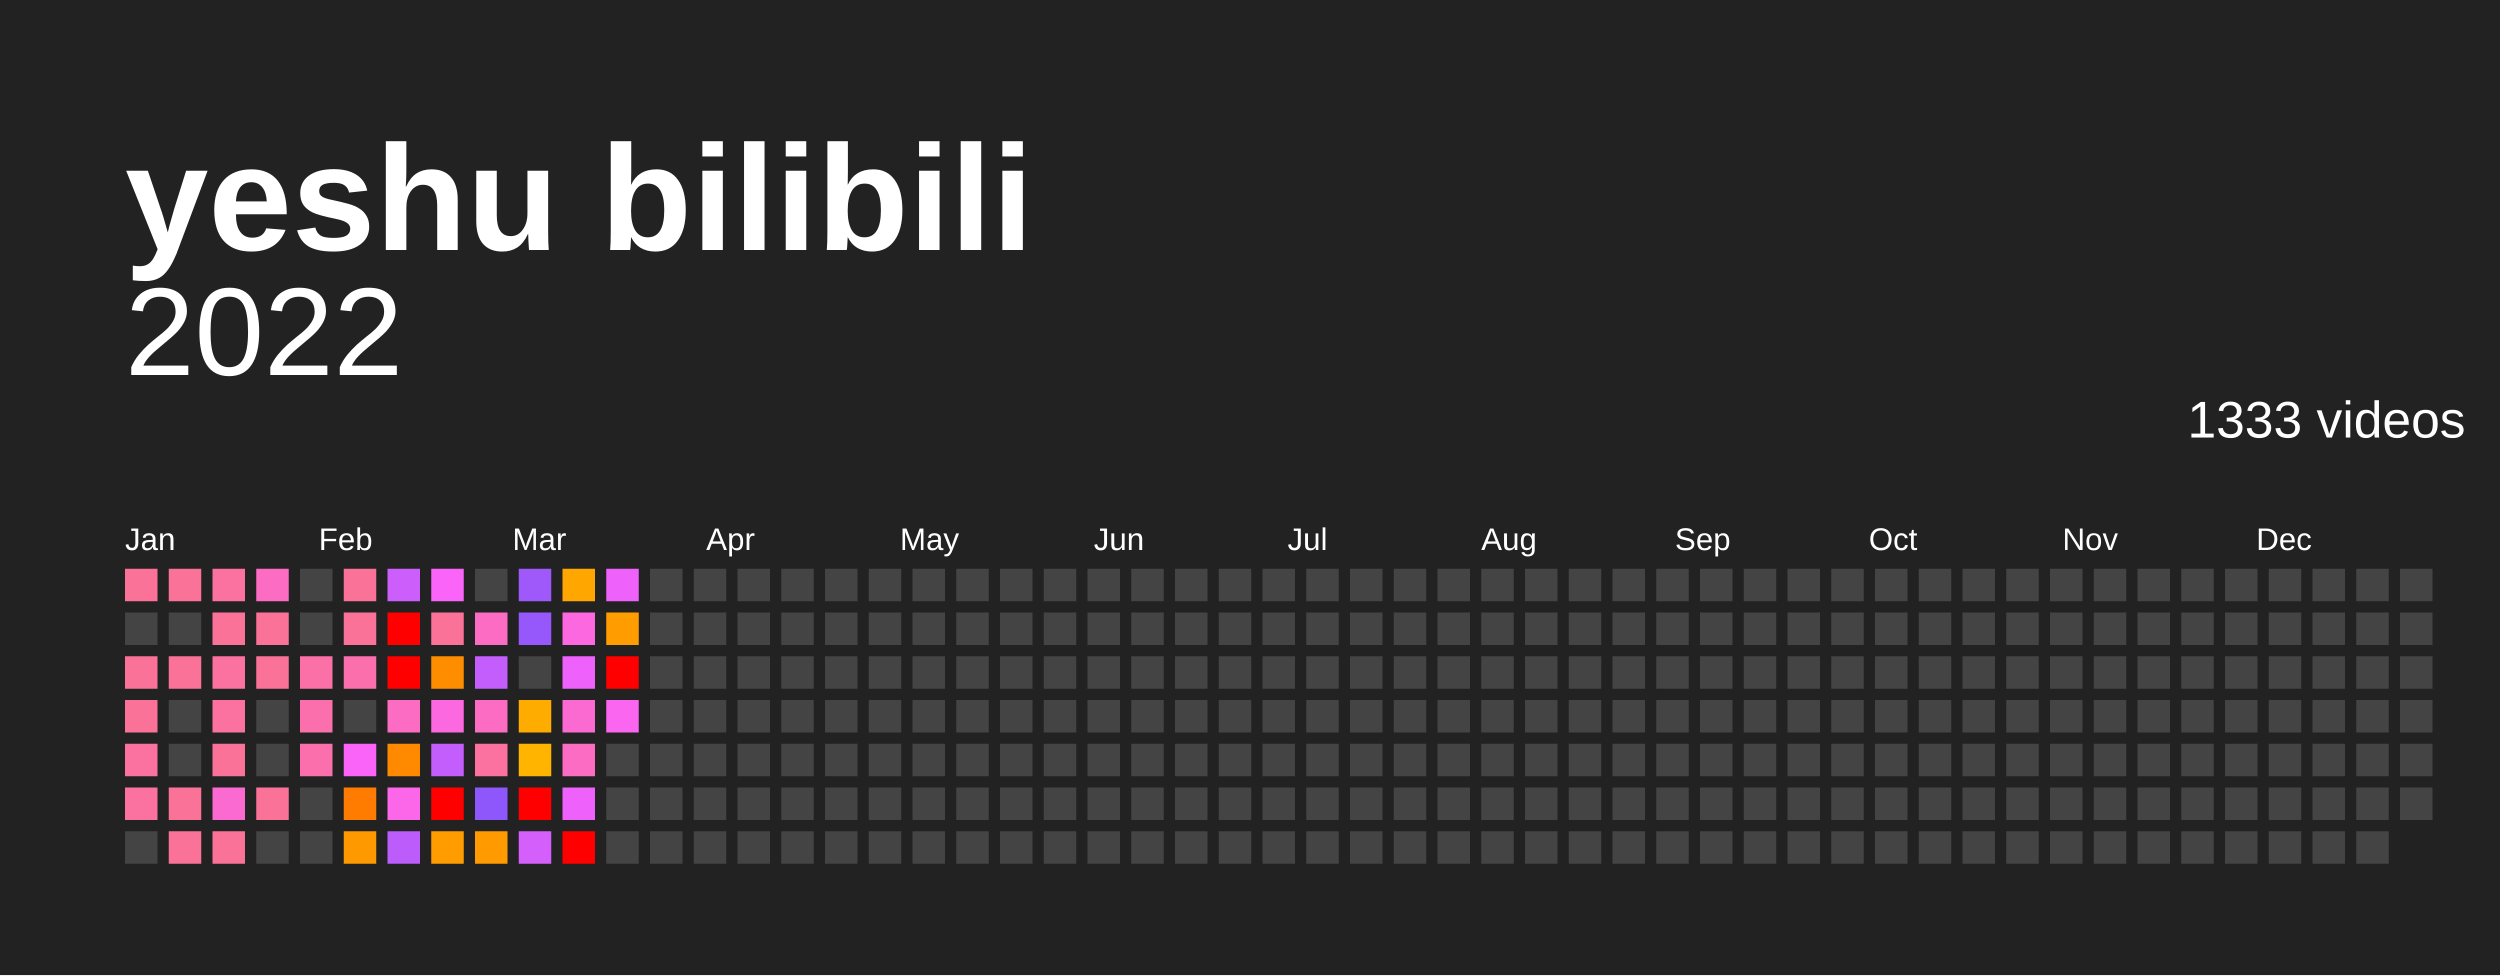
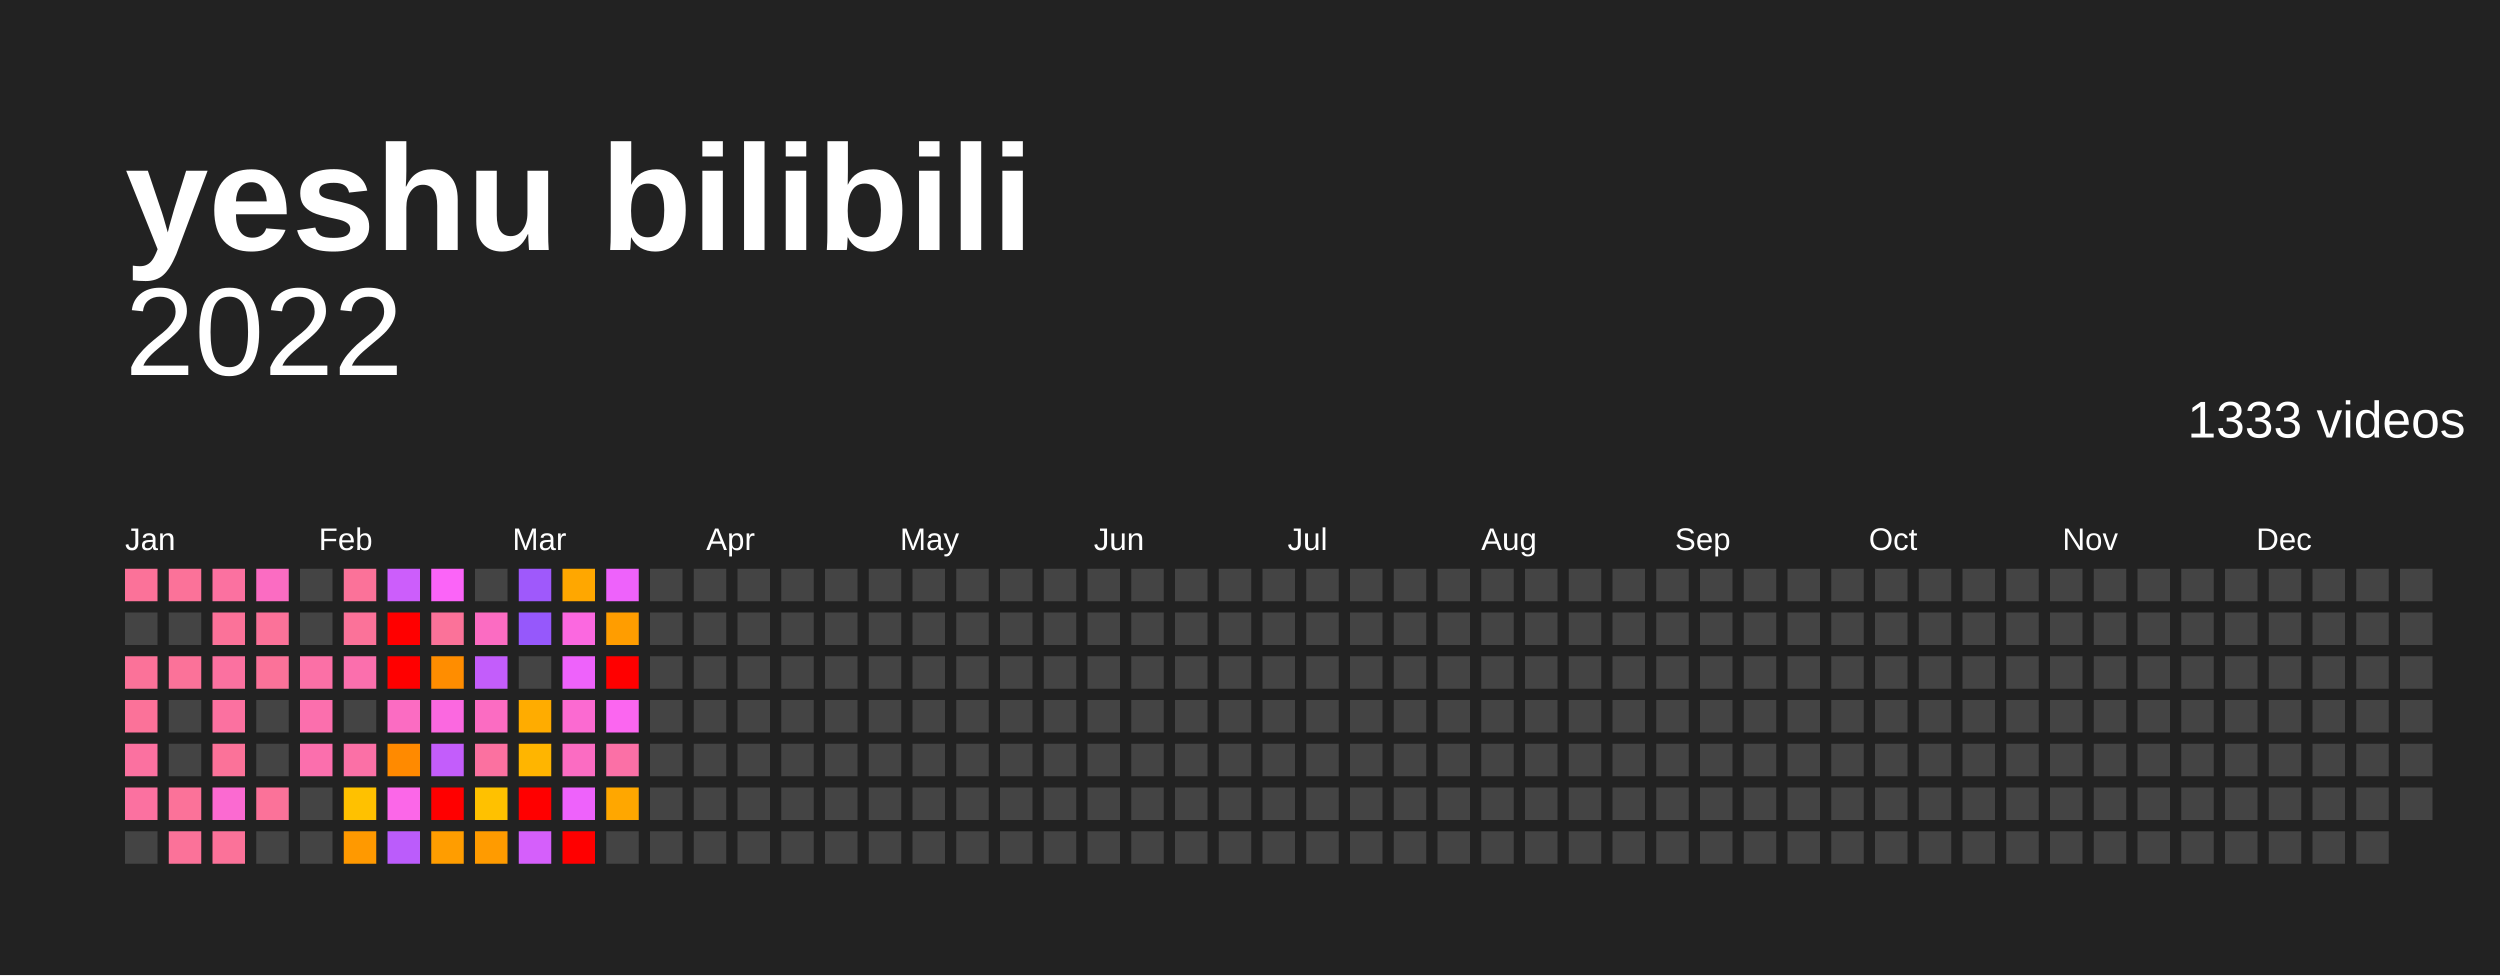
<svg xmlns="http://www.w3.org/2000/svg" baseProfile="full" height="78mm" version="1.1" viewBox="0,0,200,78" width="200mm">
  <defs />
  <rect fill="#222222" height="78" width="200" x="0" y="0" />
  <text fill="#FFFFFF" style="font-size:12px; font-family:Arial; font-weight:bold;" x="10" y="20">yeshu bilibili</text>
  <text alignment-baseline="hanging" fill="#FFFFFF" style="font-size:10.0px; font-family:Arial;" x="10" y="30">2022</text>
  <text alignment-baseline="hanging" fill="#FFFFFF" style="font-size:4.125px; font-family:Arial;" x="175" y="35">1333 videos</text>
  <text fill="#FFFFFF" style="font-size:2.5px; font-family:Arial" x="10.0" y="44">Jan</text>
  <text fill="#FFFFFF" style="font-size:2.5px; font-family:Arial" x="25.5" y="44">Feb</text>
  <text fill="#FFFFFF" style="font-size:2.5px; font-family:Arial" x="41.0" y="44">Mar</text>
  <text fill="#FFFFFF" style="font-size:2.5px; font-family:Arial" x="56.5" y="44">Apr</text>
  <text fill="#FFFFFF" style="font-size:2.5px; font-family:Arial" x="72.0" y="44">May</text>
  <text fill="#FFFFFF" style="font-size:2.5px; font-family:Arial" x="87.5" y="44">Jun</text>
  <text fill="#FFFFFF" style="font-size:2.5px; font-family:Arial" x="103.0" y="44">Jul</text>
  <text fill="#FFFFFF" style="font-size:2.5px; font-family:Arial" x="118.5" y="44">Aug</text>
  <text fill="#FFFFFF" style="font-size:2.5px; font-family:Arial" x="134.0" y="44">Sep</text>
  <text fill="#FFFFFF" style="font-size:2.5px; font-family:Arial" x="149.5" y="44">Oct</text>
  <text fill="#FFFFFF" style="font-size:2.5px; font-family:Arial" x="165.0" y="44">Nov</text>
  <text fill="#FFFFFF" style="font-size:2.5px; font-family:Arial" x="180.5" y="44">Dec</text>
  <rect fill="#fb7299" height="2.6" width="2.6" x="10.0" y="45.5" />
  <rect fill="#444444" height="2.6" width="2.6" x="10.0" y="49.0" />
  <rect fill="#fb7299" height="2.6" width="2.6" x="10.0" y="52.5" />
  <rect fill="#fb7299" height="2.6" width="2.6" x="10.0" y="56.0" />
  <rect fill="#fb71a0" height="2.6" width="2.6" x="10.0" y="59.5" />
  <rect fill="#fb71a0" height="2.6" width="2.6" x="10.0" y="63.0" />
  <rect fill="#444444" height="2.6" width="2.6" x="10.0" y="66.5" />
  <rect fill="#fb7299" height="2.6" width="2.6" x="13.5" y="45.5" />
  <rect fill="#444444" height="2.6" width="2.6" x="13.5" y="49.0" />
  <rect fill="#fb7299" height="2.6" width="2.6" x="13.5" y="52.5" />
  <rect fill="#444444" height="2.6" width="2.6" x="13.5" y="56.0" />
  <rect fill="#444444" height="2.6" width="2.6" x="13.5" y="59.5" />
  <rect fill="#fb7299" height="2.6" width="2.6" x="13.5" y="63.0" />
  <rect fill="#fb7299" height="2.6" width="2.6" x="13.5" y="66.5" />
  <rect fill="#fb71a0" height="2.6" width="2.6" x="17.0" y="45.5" />
  <rect fill="#fb7299" height="2.6" width="2.6" x="17.0" y="49.0" />
  <rect fill="#fb71a0" height="2.6" width="2.6" x="17.0" y="52.5" />
  <rect fill="#fb71a0" height="2.6" width="2.6" x="17.0" y="56.0" />
  <rect fill="#fb7299" height="2.6" width="2.6" x="17.0" y="59.5" />
  <rect fill="#fb6ad1" height="2.6" width="2.6" x="17.0" y="63.0" />
  <rect fill="#fb7299" height="2.6" width="2.6" x="17.0" y="66.5" />
  <rect fill="#fb6cc2" height="2.6" width="2.6" x="20.5" y="45.5" />
  <rect fill="#fb7299" height="2.6" width="2.6" x="20.5" y="49.0" />
  <rect fill="#fb7299" height="2.6" width="2.6" x="20.5" y="52.5" />
  <rect fill="#444444" height="2.6" width="2.6" x="20.5" y="56.0" />
  <rect fill="#444444" height="2.6" width="2.6" x="20.5" y="59.5" />
  <rect fill="#fb7299" height="2.6" width="2.6" x="20.5" y="63.0" />
  <rect fill="#444444" height="2.6" width="2.6" x="20.5" y="66.5" />
  <rect fill="#444444" height="2.6" width="2.6" x="24.0" y="45.5" />
  <rect fill="#444444" height="2.6" width="2.6" x="24.0" y="49.0" />
  <rect fill="#fb70a6" height="2.6" width="2.6" x="24.0" y="52.5" />
  <rect fill="#fb6fad" height="2.6" width="2.6" x="24.0" y="56.0" />
  <rect fill="#fb6fad" height="2.6" width="2.6" x="24.0" y="59.5" />
  <rect fill="#444444" height="2.6" width="2.6" x="24.0" y="63.0" />
  <rect fill="#444444" height="2.6" width="2.6" x="24.0" y="66.5" />
  <rect fill="#fb7299" height="2.6" width="2.6" x="27.5" y="45.5" />
  <rect fill="#fb7299" height="2.6" width="2.6" x="27.5" y="49.0" />
  <rect fill="#fb6fad" height="2.6" width="2.6" x="27.5" y="52.5" />
  <rect fill="#444444" height="2.6" width="2.6" x="27.5" y="56.0" />
-   <rect fill="#fb64f8" height="2.6" width="2.6" x="27.5" y="59.5" />
-   <rect fill="#ff7c00" height="2.6" width="2.6" x="27.5" y="63.0" />
+   <rect fill="#fb70a6" height="2.6" width="2.6" x="27.5" y="59.5" />
+   <rect fill="#ffc100" height="2.6" width="2.6" x="27.5" y="63.0" />
  <rect fill="#ff9900" height="2.6" width="2.6" x="27.5" y="66.5" />
  <rect fill="#cc5efb" height="2.6" width="2.6" x="31.0" y="45.5" />
  <rect fill="red" height="2.6" width="2.6" x="31.0" y="49.0" />
  <rect fill="red" height="2.6" width="2.6" x="31.0" y="52.5" />
  <rect fill="#fb6cc2" height="2.6" width="2.6" x="31.0" y="56.0" />
  <rect fill="#ff8a00" height="2.6" width="2.6" x="31.0" y="59.5" />
  <rect fill="#fb67e8" height="2.6" width="2.6" x="31.0" y="63.0" />
  <rect fill="#bb5cfb" height="2.6" width="2.6" x="31.0" y="66.5" />
  <rect fill="#fb64f8" height="2.6" width="2.6" x="34.5" y="45.5" />
  <rect fill="#fb7299" height="2.6" width="2.6" x="34.5" y="49.0" />
  <rect fill="#ff8d00" height="2.6" width="2.6" x="34.5" y="52.5" />
  <rect fill="#fb68e0" height="2.6" width="2.6" x="34.5" y="56.0" />
  <rect fill="#c35dfb" height="2.6" width="2.6" x="34.5" y="59.5" />
  <rect fill="red" height="2.6" width="2.6" x="34.5" y="63.0" />
  <rect fill="#ff9d00" height="2.6" width="2.6" x="34.5" y="66.5" />
  <rect fill="#444444" height="2.6" width="2.6" x="38.0" y="45.5" />
  <rect fill="#fb6cc2" height="2.6" width="2.6" x="38.0" y="49.0" />
  <rect fill="#c35dfb" height="2.6" width="2.6" x="38.0" y="52.5" />
  <rect fill="#fb6cc2" height="2.6" width="2.6" x="38.0" y="56.0" />
  <rect fill="#fb71a0" height="2.6" width="2.6" x="38.0" y="59.5" />
-   <rect fill="#8d57fb" height="2.6" width="2.6" x="38.0" y="63.0" />
+   <rect fill="#ffc100" height="2.6" width="2.6" x="38.0" y="63.0" />
  <rect fill="#ff9b00" height="2.6" width="2.6" x="38.0" y="66.5" />
  <rect fill="#9f59fb" height="2.6" width="2.6" x="41.5" y="45.5" />
  <rect fill="#9658fb" height="2.6" width="2.6" x="41.5" y="49.0" />
  <rect fill="#444444" height="2.6" width="2.6" x="41.5" y="52.5" />
  <rect fill="#ffac00" height="2.6" width="2.6" x="41.5" y="56.0" />
  <rect fill="#ffb500" height="2.6" width="2.6" x="41.5" y="59.5" />
  <rect fill="red" height="2.6" width="2.6" x="41.5" y="63.0" />
  <rect fill="#d55ffb" height="2.6" width="2.6" x="41.5" y="66.5" />
  <rect fill="#ffa700" height="2.6" width="2.6" x="45.0" y="45.5" />
  <rect fill="#fb68e0" height="2.6" width="2.6" x="45.0" y="49.0" />
  <rect fill="#ee62fb" height="2.6" width="2.6" x="45.0" y="52.5" />
  <rect fill="#fb6ad1" height="2.6" width="2.6" x="45.0" y="56.0" />
  <rect fill="#fb6cc2" height="2.6" width="2.6" x="45.0" y="59.5" />
  <rect fill="#ee62fb" height="2.6" width="2.6" x="45.0" y="63.0" />
  <rect fill="red" height="2.6" width="2.6" x="45.0" y="66.5" />
  <rect fill="#ee62fb" height="2.6" width="2.6" x="48.5" y="45.5" />
  <rect fill="#ff9d00" height="2.6" width="2.6" x="48.5" y="49.0" />
  <rect fill="red" height="2.6" width="2.6" x="48.5" y="52.5" />
  <rect fill="#fb66f0" height="2.6" width="2.6" x="48.5" y="56.0" />
-   <rect fill="#444444" height="2.6" width="2.6" x="48.5" y="59.5" />
-   <rect fill="#444444" height="2.6" width="2.6" x="48.5" y="63.0" />
+   <rect fill="#fb70a6" height="2.6" width="2.6" x="48.5" y="59.5" />
+   <rect fill="#ffa700" height="2.6" width="2.6" x="48.5" y="63.0" />
  <rect fill="#444444" height="2.6" width="2.6" x="48.5" y="66.5" />
  <rect fill="#444444" height="2.6" width="2.6" x="52.0" y="45.5" />
  <rect fill="#444444" height="2.6" width="2.6" x="52.0" y="49.0" />
  <rect fill="#444444" height="2.6" width="2.6" x="52.0" y="52.5" />
  <rect fill="#444444" height="2.6" width="2.6" x="52.0" y="56.0" />
  <rect fill="#444444" height="2.6" width="2.6" x="52.0" y="59.5" />
  <rect fill="#444444" height="2.6" width="2.6" x="52.0" y="63.0" />
  <rect fill="#444444" height="2.6" width="2.6" x="52.0" y="66.5" />
  <rect fill="#444444" height="2.6" width="2.6" x="55.5" y="45.5" />
  <rect fill="#444444" height="2.6" width="2.6" x="55.5" y="49.0" />
  <rect fill="#444444" height="2.6" width="2.6" x="55.5" y="52.5" />
  <rect fill="#444444" height="2.6" width="2.6" x="55.5" y="56.0" />
  <rect fill="#444444" height="2.6" width="2.6" x="55.5" y="59.5" />
  <rect fill="#444444" height="2.6" width="2.6" x="55.5" y="63.0" />
  <rect fill="#444444" height="2.6" width="2.6" x="55.5" y="66.5" />
  <rect fill="#444444" height="2.6" width="2.6" x="59.0" y="45.5" />
  <rect fill="#444444" height="2.6" width="2.6" x="59.0" y="49.0" />
  <rect fill="#444444" height="2.6" width="2.6" x="59.0" y="52.5" />
  <rect fill="#444444" height="2.6" width="2.6" x="59.0" y="56.0" />
  <rect fill="#444444" height="2.6" width="2.6" x="59.0" y="59.5" />
  <rect fill="#444444" height="2.6" width="2.6" x="59.0" y="63.0" />
  <rect fill="#444444" height="2.6" width="2.6" x="59.0" y="66.5" />
  <rect fill="#444444" height="2.6" width="2.6" x="62.5" y="45.5" />
  <rect fill="#444444" height="2.6" width="2.6" x="62.5" y="49.0" />
  <rect fill="#444444" height="2.6" width="2.6" x="62.5" y="52.5" />
  <rect fill="#444444" height="2.6" width="2.6" x="62.5" y="56.0" />
  <rect fill="#444444" height="2.6" width="2.6" x="62.5" y="59.5" />
  <rect fill="#444444" height="2.6" width="2.6" x="62.5" y="63.0" />
  <rect fill="#444444" height="2.6" width="2.6" x="62.5" y="66.5" />
  <rect fill="#444444" height="2.6" width="2.6" x="66.0" y="45.5" />
  <rect fill="#444444" height="2.6" width="2.6" x="66.0" y="49.0" />
  <rect fill="#444444" height="2.6" width="2.6" x="66.0" y="52.5" />
  <rect fill="#444444" height="2.6" width="2.6" x="66.0" y="56.0" />
  <rect fill="#444444" height="2.6" width="2.6" x="66.0" y="59.5" />
  <rect fill="#444444" height="2.6" width="2.6" x="66.0" y="63.0" />
  <rect fill="#444444" height="2.6" width="2.6" x="66.0" y="66.5" />
  <rect fill="#444444" height="2.6" width="2.6" x="69.5" y="45.5" />
  <rect fill="#444444" height="2.6" width="2.6" x="69.5" y="49.0" />
  <rect fill="#444444" height="2.6" width="2.6" x="69.5" y="52.5" />
  <rect fill="#444444" height="2.6" width="2.6" x="69.5" y="56.0" />
  <rect fill="#444444" height="2.6" width="2.6" x="69.5" y="59.5" />
  <rect fill="#444444" height="2.6" width="2.6" x="69.5" y="63.0" />
  <rect fill="#444444" height="2.6" width="2.6" x="69.5" y="66.5" />
  <rect fill="#444444" height="2.6" width="2.6" x="73.0" y="45.5" />
  <rect fill="#444444" height="2.6" width="2.6" x="73.0" y="49.0" />
  <rect fill="#444444" height="2.6" width="2.6" x="73.0" y="52.5" />
  <rect fill="#444444" height="2.6" width="2.6" x="73.0" y="56.0" />
  <rect fill="#444444" height="2.6" width="2.6" x="73.0" y="59.5" />
  <rect fill="#444444" height="2.6" width="2.6" x="73.0" y="63.0" />
  <rect fill="#444444" height="2.6" width="2.6" x="73.0" y="66.5" />
  <rect fill="#444444" height="2.6" width="2.6" x="76.5" y="45.5" />
  <rect fill="#444444" height="2.6" width="2.6" x="76.5" y="49.0" />
  <rect fill="#444444" height="2.6" width="2.6" x="76.5" y="52.5" />
  <rect fill="#444444" height="2.6" width="2.6" x="76.5" y="56.0" />
  <rect fill="#444444" height="2.6" width="2.6" x="76.5" y="59.5" />
  <rect fill="#444444" height="2.6" width="2.6" x="76.5" y="63.0" />
  <rect fill="#444444" height="2.6" width="2.6" x="76.5" y="66.5" />
  <rect fill="#444444" height="2.6" width="2.6" x="80.0" y="45.5" />
  <rect fill="#444444" height="2.6" width="2.6" x="80.0" y="49.0" />
  <rect fill="#444444" height="2.6" width="2.6" x="80.0" y="52.5" />
  <rect fill="#444444" height="2.6" width="2.6" x="80.0" y="56.0" />
  <rect fill="#444444" height="2.6" width="2.6" x="80.0" y="59.5" />
  <rect fill="#444444" height="2.6" width="2.6" x="80.0" y="63.0" />
  <rect fill="#444444" height="2.6" width="2.6" x="80.0" y="66.5" />
  <rect fill="#444444" height="2.6" width="2.6" x="83.5" y="45.5" />
  <rect fill="#444444" height="2.6" width="2.6" x="83.5" y="49.0" />
  <rect fill="#444444" height="2.6" width="2.6" x="83.5" y="52.5" />
  <rect fill="#444444" height="2.6" width="2.6" x="83.5" y="56.0" />
  <rect fill="#444444" height="2.6" width="2.6" x="83.5" y="59.5" />
  <rect fill="#444444" height="2.6" width="2.6" x="83.5" y="63.0" />
  <rect fill="#444444" height="2.6" width="2.6" x="83.5" y="66.5" />
  <rect fill="#444444" height="2.6" width="2.6" x="87.0" y="45.5" />
  <rect fill="#444444" height="2.6" width="2.6" x="87.0" y="49.0" />
  <rect fill="#444444" height="2.6" width="2.6" x="87.0" y="52.5" />
  <rect fill="#444444" height="2.6" width="2.6" x="87.0" y="56.0" />
  <rect fill="#444444" height="2.6" width="2.6" x="87.0" y="59.5" />
  <rect fill="#444444" height="2.6" width="2.6" x="87.0" y="63.0" />
  <rect fill="#444444" height="2.6" width="2.6" x="87.0" y="66.5" />
  <rect fill="#444444" height="2.6" width="2.6" x="90.5" y="45.5" />
  <rect fill="#444444" height="2.6" width="2.6" x="90.5" y="49.0" />
  <rect fill="#444444" height="2.6" width="2.6" x="90.5" y="52.5" />
  <rect fill="#444444" height="2.6" width="2.6" x="90.5" y="56.0" />
  <rect fill="#444444" height="2.6" width="2.6" x="90.5" y="59.5" />
  <rect fill="#444444" height="2.6" width="2.6" x="90.5" y="63.0" />
  <rect fill="#444444" height="2.6" width="2.6" x="90.5" y="66.5" />
  <rect fill="#444444" height="2.6" width="2.6" x="94.0" y="45.5" />
  <rect fill="#444444" height="2.6" width="2.6" x="94.0" y="49.0" />
  <rect fill="#444444" height="2.6" width="2.6" x="94.0" y="52.5" />
  <rect fill="#444444" height="2.6" width="2.6" x="94.0" y="56.0" />
  <rect fill="#444444" height="2.6" width="2.6" x="94.0" y="59.5" />
  <rect fill="#444444" height="2.6" width="2.6" x="94.0" y="63.0" />
  <rect fill="#444444" height="2.6" width="2.6" x="94.0" y="66.5" />
  <rect fill="#444444" height="2.6" width="2.6" x="97.5" y="45.5" />
  <rect fill="#444444" height="2.6" width="2.6" x="97.5" y="49.0" />
  <rect fill="#444444" height="2.6" width="2.6" x="97.5" y="52.5" />
  <rect fill="#444444" height="2.6" width="2.6" x="97.5" y="56.0" />
  <rect fill="#444444" height="2.6" width="2.6" x="97.5" y="59.5" />
  <rect fill="#444444" height="2.6" width="2.6" x="97.5" y="63.0" />
  <rect fill="#444444" height="2.6" width="2.6" x="97.5" y="66.5" />
  <rect fill="#444444" height="2.6" width="2.6" x="101.0" y="45.5" />
  <rect fill="#444444" height="2.6" width="2.6" x="101.0" y="49.0" />
  <rect fill="#444444" height="2.6" width="2.6" x="101.0" y="52.5" />
  <rect fill="#444444" height="2.6" width="2.6" x="101.0" y="56.0" />
  <rect fill="#444444" height="2.6" width="2.6" x="101.0" y="59.5" />
  <rect fill="#444444" height="2.6" width="2.6" x="101.0" y="63.0" />
  <rect fill="#444444" height="2.6" width="2.6" x="101.0" y="66.5" />
  <rect fill="#444444" height="2.6" width="2.6" x="104.5" y="45.5" />
  <rect fill="#444444" height="2.6" width="2.6" x="104.5" y="49.0" />
  <rect fill="#444444" height="2.6" width="2.6" x="104.5" y="52.5" />
  <rect fill="#444444" height="2.6" width="2.6" x="104.5" y="56.0" />
  <rect fill="#444444" height="2.6" width="2.6" x="104.5" y="59.5" />
  <rect fill="#444444" height="2.6" width="2.6" x="104.5" y="63.0" />
  <rect fill="#444444" height="2.6" width="2.6" x="104.5" y="66.5" />
  <rect fill="#444444" height="2.6" width="2.6" x="108.0" y="45.5" />
  <rect fill="#444444" height="2.6" width="2.6" x="108.0" y="49.0" />
  <rect fill="#444444" height="2.6" width="2.6" x="108.0" y="52.5" />
  <rect fill="#444444" height="2.6" width="2.6" x="108.0" y="56.0" />
  <rect fill="#444444" height="2.6" width="2.6" x="108.0" y="59.5" />
  <rect fill="#444444" height="2.6" width="2.6" x="108.0" y="63.0" />
  <rect fill="#444444" height="2.6" width="2.6" x="108.0" y="66.5" />
  <rect fill="#444444" height="2.6" width="2.6" x="111.5" y="45.5" />
  <rect fill="#444444" height="2.6" width="2.6" x="111.5" y="49.0" />
  <rect fill="#444444" height="2.6" width="2.6" x="111.5" y="52.5" />
  <rect fill="#444444" height="2.6" width="2.6" x="111.5" y="56.0" />
  <rect fill="#444444" height="2.6" width="2.6" x="111.5" y="59.5" />
  <rect fill="#444444" height="2.6" width="2.6" x="111.5" y="63.0" />
  <rect fill="#444444" height="2.6" width="2.6" x="111.5" y="66.5" />
  <rect fill="#444444" height="2.6" width="2.6" x="115.0" y="45.5" />
  <rect fill="#444444" height="2.6" width="2.6" x="115.0" y="49.0" />
  <rect fill="#444444" height="2.6" width="2.6" x="115.0" y="52.5" />
  <rect fill="#444444" height="2.6" width="2.6" x="115.0" y="56.0" />
  <rect fill="#444444" height="2.6" width="2.6" x="115.0" y="59.5" />
  <rect fill="#444444" height="2.6" width="2.6" x="115.0" y="63.0" />
  <rect fill="#444444" height="2.6" width="2.6" x="115.0" y="66.5" />
  <rect fill="#444444" height="2.6" width="2.6" x="118.5" y="45.5" />
  <rect fill="#444444" height="2.6" width="2.6" x="118.5" y="49.0" />
  <rect fill="#444444" height="2.6" width="2.6" x="118.5" y="52.5" />
  <rect fill="#444444" height="2.6" width="2.6" x="118.5" y="56.0" />
  <rect fill="#444444" height="2.6" width="2.6" x="118.5" y="59.5" />
  <rect fill="#444444" height="2.6" width="2.6" x="118.5" y="63.0" />
  <rect fill="#444444" height="2.6" width="2.6" x="118.5" y="66.5" />
  <rect fill="#444444" height="2.6" width="2.6" x="122.0" y="45.5" />
  <rect fill="#444444" height="2.6" width="2.6" x="122.0" y="49.0" />
  <rect fill="#444444" height="2.6" width="2.6" x="122.0" y="52.5" />
  <rect fill="#444444" height="2.6" width="2.6" x="122.0" y="56.0" />
  <rect fill="#444444" height="2.6" width="2.6" x="122.0" y="59.5" />
  <rect fill="#444444" height="2.6" width="2.6" x="122.0" y="63.0" />
  <rect fill="#444444" height="2.6" width="2.6" x="122.0" y="66.5" />
  <rect fill="#444444" height="2.6" width="2.6" x="125.5" y="45.5" />
  <rect fill="#444444" height="2.6" width="2.6" x="125.5" y="49.0" />
  <rect fill="#444444" height="2.6" width="2.6" x="125.5" y="52.5" />
  <rect fill="#444444" height="2.6" width="2.6" x="125.5" y="56.0" />
  <rect fill="#444444" height="2.6" width="2.6" x="125.5" y="59.5" />
  <rect fill="#444444" height="2.6" width="2.6" x="125.5" y="63.0" />
  <rect fill="#444444" height="2.6" width="2.6" x="125.5" y="66.5" />
  <rect fill="#444444" height="2.6" width="2.6" x="129.0" y="45.5" />
  <rect fill="#444444" height="2.6" width="2.6" x="129.0" y="49.0" />
  <rect fill="#444444" height="2.6" width="2.6" x="129.0" y="52.5" />
  <rect fill="#444444" height="2.6" width="2.6" x="129.0" y="56.0" />
  <rect fill="#444444" height="2.6" width="2.6" x="129.0" y="59.5" />
  <rect fill="#444444" height="2.6" width="2.6" x="129.0" y="63.0" />
  <rect fill="#444444" height="2.6" width="2.6" x="129.0" y="66.5" />
  <rect fill="#444444" height="2.6" width="2.6" x="132.5" y="45.5" />
  <rect fill="#444444" height="2.6" width="2.6" x="132.5" y="49.0" />
  <rect fill="#444444" height="2.6" width="2.6" x="132.5" y="52.5" />
  <rect fill="#444444" height="2.6" width="2.6" x="132.5" y="56.0" />
  <rect fill="#444444" height="2.6" width="2.6" x="132.5" y="59.5" />
  <rect fill="#444444" height="2.6" width="2.6" x="132.5" y="63.0" />
  <rect fill="#444444" height="2.6" width="2.6" x="132.5" y="66.5" />
  <rect fill="#444444" height="2.6" width="2.6" x="136.0" y="45.5" />
  <rect fill="#444444" height="2.6" width="2.6" x="136.0" y="49.0" />
  <rect fill="#444444" height="2.6" width="2.6" x="136.0" y="52.5" />
  <rect fill="#444444" height="2.6" width="2.6" x="136.0" y="56.0" />
  <rect fill="#444444" height="2.6" width="2.6" x="136.0" y="59.5" />
  <rect fill="#444444" height="2.6" width="2.6" x="136.0" y="63.0" />
  <rect fill="#444444" height="2.6" width="2.6" x="136.0" y="66.5" />
  <rect fill="#444444" height="2.6" width="2.6" x="139.5" y="45.5" />
  <rect fill="#444444" height="2.6" width="2.6" x="139.5" y="49.0" />
  <rect fill="#444444" height="2.6" width="2.6" x="139.5" y="52.5" />
  <rect fill="#444444" height="2.6" width="2.6" x="139.5" y="56.0" />
  <rect fill="#444444" height="2.6" width="2.6" x="139.5" y="59.5" />
  <rect fill="#444444" height="2.6" width="2.6" x="139.5" y="63.0" />
  <rect fill="#444444" height="2.6" width="2.6" x="139.5" y="66.5" />
  <rect fill="#444444" height="2.6" width="2.6" x="143.0" y="45.5" />
  <rect fill="#444444" height="2.6" width="2.6" x="143.0" y="49.0" />
  <rect fill="#444444" height="2.6" width="2.6" x="143.0" y="52.5" />
  <rect fill="#444444" height="2.6" width="2.6" x="143.0" y="56.0" />
  <rect fill="#444444" height="2.6" width="2.6" x="143.0" y="59.5" />
  <rect fill="#444444" height="2.6" width="2.6" x="143.0" y="63.0" />
  <rect fill="#444444" height="2.6" width="2.6" x="143.0" y="66.5" />
  <rect fill="#444444" height="2.6" width="2.6" x="146.5" y="45.5" />
  <rect fill="#444444" height="2.6" width="2.6" x="146.5" y="49.0" />
  <rect fill="#444444" height="2.6" width="2.6" x="146.5" y="52.5" />
  <rect fill="#444444" height="2.6" width="2.6" x="146.5" y="56.0" />
  <rect fill="#444444" height="2.6" width="2.6" x="146.5" y="59.5" />
  <rect fill="#444444" height="2.6" width="2.6" x="146.5" y="63.0" />
  <rect fill="#444444" height="2.6" width="2.6" x="146.5" y="66.5" />
  <rect fill="#444444" height="2.6" width="2.6" x="150.0" y="45.5" />
  <rect fill="#444444" height="2.6" width="2.6" x="150.0" y="49.0" />
  <rect fill="#444444" height="2.6" width="2.6" x="150.0" y="52.5" />
  <rect fill="#444444" height="2.6" width="2.6" x="150.0" y="56.0" />
  <rect fill="#444444" height="2.6" width="2.6" x="150.0" y="59.5" />
  <rect fill="#444444" height="2.6" width="2.6" x="150.0" y="63.0" />
  <rect fill="#444444" height="2.6" width="2.6" x="150.0" y="66.5" />
  <rect fill="#444444" height="2.6" width="2.6" x="153.5" y="45.5" />
  <rect fill="#444444" height="2.6" width="2.6" x="153.5" y="49.0" />
  <rect fill="#444444" height="2.6" width="2.6" x="153.5" y="52.5" />
  <rect fill="#444444" height="2.6" width="2.6" x="153.5" y="56.0" />
  <rect fill="#444444" height="2.6" width="2.6" x="153.5" y="59.5" />
  <rect fill="#444444" height="2.6" width="2.6" x="153.5" y="63.0" />
  <rect fill="#444444" height="2.6" width="2.6" x="153.5" y="66.5" />
  <rect fill="#444444" height="2.6" width="2.6" x="157.0" y="45.5" />
  <rect fill="#444444" height="2.6" width="2.6" x="157.0" y="49.0" />
  <rect fill="#444444" height="2.6" width="2.6" x="157.0" y="52.5" />
  <rect fill="#444444" height="2.6" width="2.6" x="157.0" y="56.0" />
  <rect fill="#444444" height="2.6" width="2.6" x="157.0" y="59.5" />
  <rect fill="#444444" height="2.6" width="2.6" x="157.0" y="63.0" />
  <rect fill="#444444" height="2.6" width="2.6" x="157.0" y="66.5" />
  <rect fill="#444444" height="2.6" width="2.6" x="160.5" y="45.5" />
  <rect fill="#444444" height="2.6" width="2.6" x="160.5" y="49.0" />
  <rect fill="#444444" height="2.6" width="2.6" x="160.5" y="52.5" />
  <rect fill="#444444" height="2.6" width="2.6" x="160.5" y="56.0" />
  <rect fill="#444444" height="2.6" width="2.6" x="160.5" y="59.5" />
  <rect fill="#444444" height="2.6" width="2.6" x="160.5" y="63.0" />
  <rect fill="#444444" height="2.6" width="2.6" x="160.5" y="66.5" />
  <rect fill="#444444" height="2.6" width="2.6" x="164.0" y="45.5" />
  <rect fill="#444444" height="2.6" width="2.6" x="164.0" y="49.0" />
  <rect fill="#444444" height="2.6" width="2.6" x="164.0" y="52.5" />
  <rect fill="#444444" height="2.6" width="2.6" x="164.0" y="56.0" />
  <rect fill="#444444" height="2.6" width="2.6" x="164.0" y="59.5" />
  <rect fill="#444444" height="2.6" width="2.6" x="164.0" y="63.0" />
  <rect fill="#444444" height="2.6" width="2.6" x="164.0" y="66.5" />
  <rect fill="#444444" height="2.6" width="2.6" x="167.5" y="45.5" />
  <rect fill="#444444" height="2.6" width="2.6" x="167.5" y="49.0" />
  <rect fill="#444444" height="2.6" width="2.6" x="167.5" y="52.5" />
  <rect fill="#444444" height="2.6" width="2.6" x="167.5" y="56.0" />
  <rect fill="#444444" height="2.6" width="2.6" x="167.5" y="59.5" />
  <rect fill="#444444" height="2.6" width="2.6" x="167.5" y="63.0" />
  <rect fill="#444444" height="2.6" width="2.6" x="167.5" y="66.5" />
  <rect fill="#444444" height="2.6" width="2.6" x="171.0" y="45.5" />
  <rect fill="#444444" height="2.6" width="2.6" x="171.0" y="49.0" />
  <rect fill="#444444" height="2.6" width="2.6" x="171.0" y="52.5" />
  <rect fill="#444444" height="2.6" width="2.6" x="171.0" y="56.0" />
  <rect fill="#444444" height="2.6" width="2.6" x="171.0" y="59.5" />
  <rect fill="#444444" height="2.6" width="2.6" x="171.0" y="63.0" />
  <rect fill="#444444" height="2.6" width="2.6" x="171.0" y="66.5" />
  <rect fill="#444444" height="2.6" width="2.6" x="174.5" y="45.5" />
  <rect fill="#444444" height="2.6" width="2.6" x="174.5" y="49.0" />
  <rect fill="#444444" height="2.6" width="2.6" x="174.5" y="52.5" />
  <rect fill="#444444" height="2.6" width="2.6" x="174.5" y="56.0" />
  <rect fill="#444444" height="2.6" width="2.6" x="174.5" y="59.5" />
  <rect fill="#444444" height="2.6" width="2.6" x="174.5" y="63.0" />
  <rect fill="#444444" height="2.6" width="2.6" x="174.5" y="66.5" />
  <rect fill="#444444" height="2.6" width="2.6" x="178.0" y="45.5" />
  <rect fill="#444444" height="2.6" width="2.6" x="178.0" y="49.0" />
  <rect fill="#444444" height="2.6" width="2.6" x="178.0" y="52.5" />
  <rect fill="#444444" height="2.6" width="2.6" x="178.0" y="56.0" />
  <rect fill="#444444" height="2.6" width="2.6" x="178.0" y="59.5" />
  <rect fill="#444444" height="2.6" width="2.6" x="178.0" y="63.0" />
  <rect fill="#444444" height="2.6" width="2.6" x="178.0" y="66.5" />
  <rect fill="#444444" height="2.6" width="2.6" x="181.5" y="45.5" />
  <rect fill="#444444" height="2.6" width="2.6" x="181.5" y="49.0" />
  <rect fill="#444444" height="2.6" width="2.6" x="181.5" y="52.5" />
  <rect fill="#444444" height="2.6" width="2.6" x="181.5" y="56.0" />
  <rect fill="#444444" height="2.6" width="2.6" x="181.5" y="59.5" />
  <rect fill="#444444" height="2.6" width="2.6" x="181.5" y="63.0" />
  <rect fill="#444444" height="2.6" width="2.6" x="181.5" y="66.5" />
  <rect fill="#444444" height="2.6" width="2.6" x="185.0" y="45.5" />
  <rect fill="#444444" height="2.6" width="2.6" x="185.0" y="49.0" />
  <rect fill="#444444" height="2.6" width="2.6" x="185.0" y="52.5" />
  <rect fill="#444444" height="2.6" width="2.6" x="185.0" y="56.0" />
  <rect fill="#444444" height="2.6" width="2.6" x="185.0" y="59.5" />
  <rect fill="#444444" height="2.6" width="2.6" x="185.0" y="63.0" />
  <rect fill="#444444" height="2.6" width="2.6" x="185.0" y="66.5" />
  <rect fill="#444444" height="2.6" width="2.6" x="188.5" y="45.5" />
  <rect fill="#444444" height="2.6" width="2.6" x="188.5" y="49.0" />
  <rect fill="#444444" height="2.6" width="2.6" x="188.5" y="52.5" />
  <rect fill="#444444" height="2.6" width="2.6" x="188.5" y="56.0" />
  <rect fill="#444444" height="2.6" width="2.6" x="188.5" y="59.5" />
  <rect fill="#444444" height="2.6" width="2.6" x="188.5" y="63.0" />
  <rect fill="#444444" height="2.6" width="2.6" x="188.5" y="66.5" />
  <rect fill="#444444" height="2.6" width="2.6" x="192.0" y="45.5" />
  <rect fill="#444444" height="2.6" width="2.6" x="192.0" y="49.0" />
  <rect fill="#444444" height="2.6" width="2.6" x="192.0" y="52.5" />
  <rect fill="#444444" height="2.6" width="2.6" x="192.0" y="56.0" />
  <rect fill="#444444" height="2.6" width="2.6" x="192.0" y="59.5" />
  <rect fill="#444444" height="2.6" width="2.6" x="192.0" y="63.0" />
</svg>
